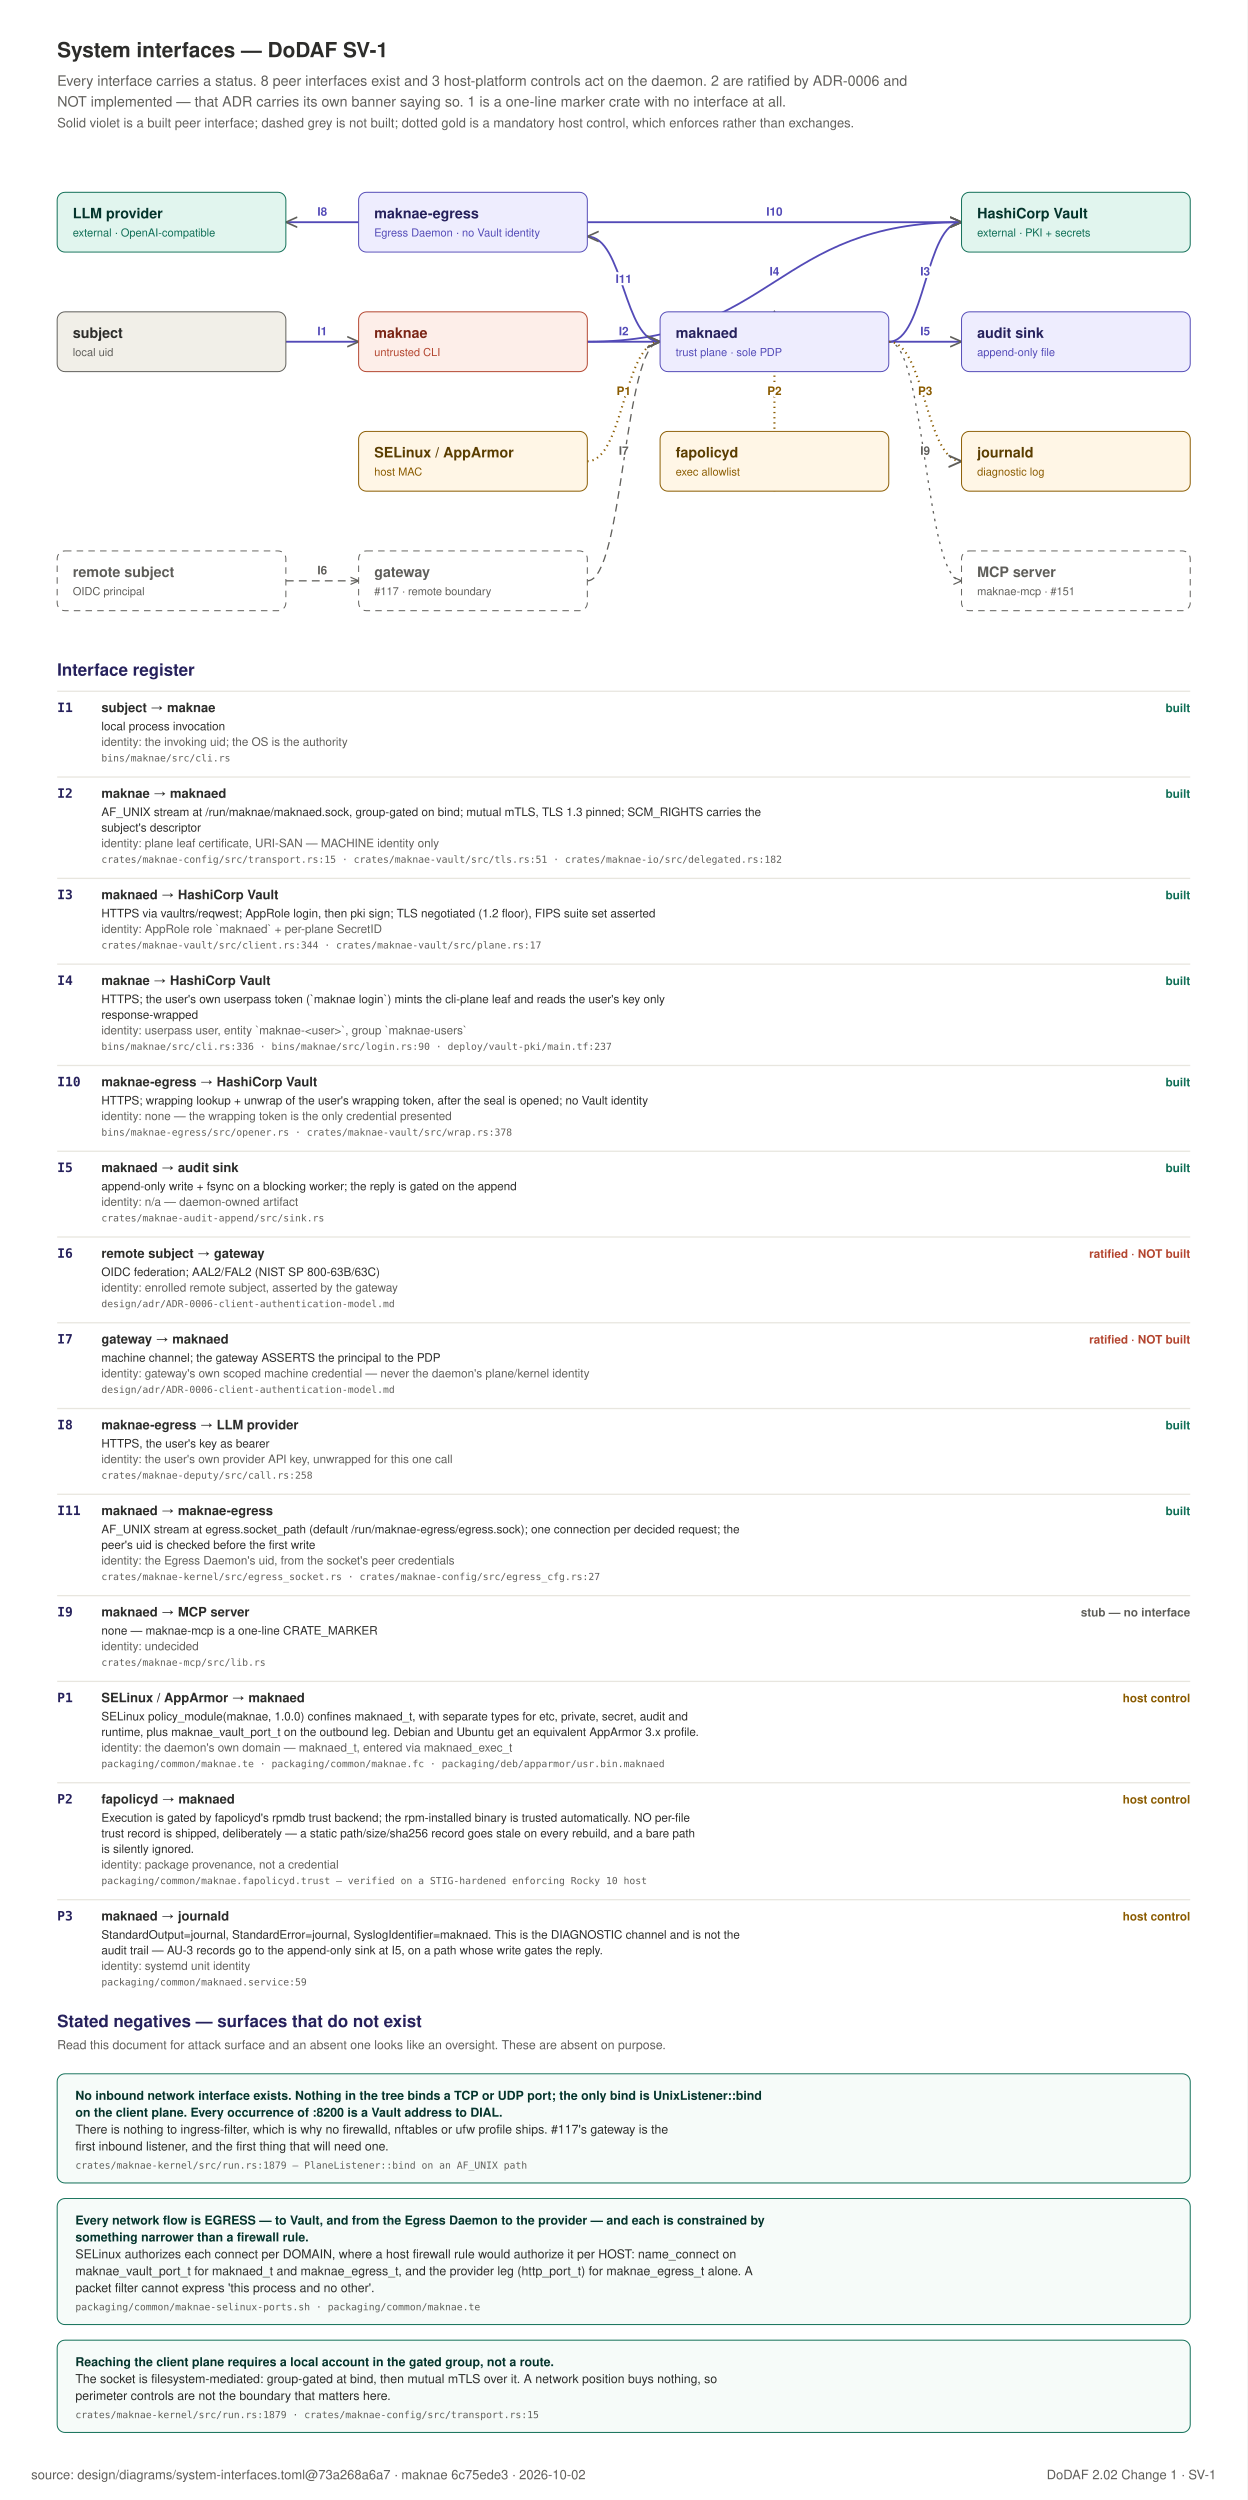
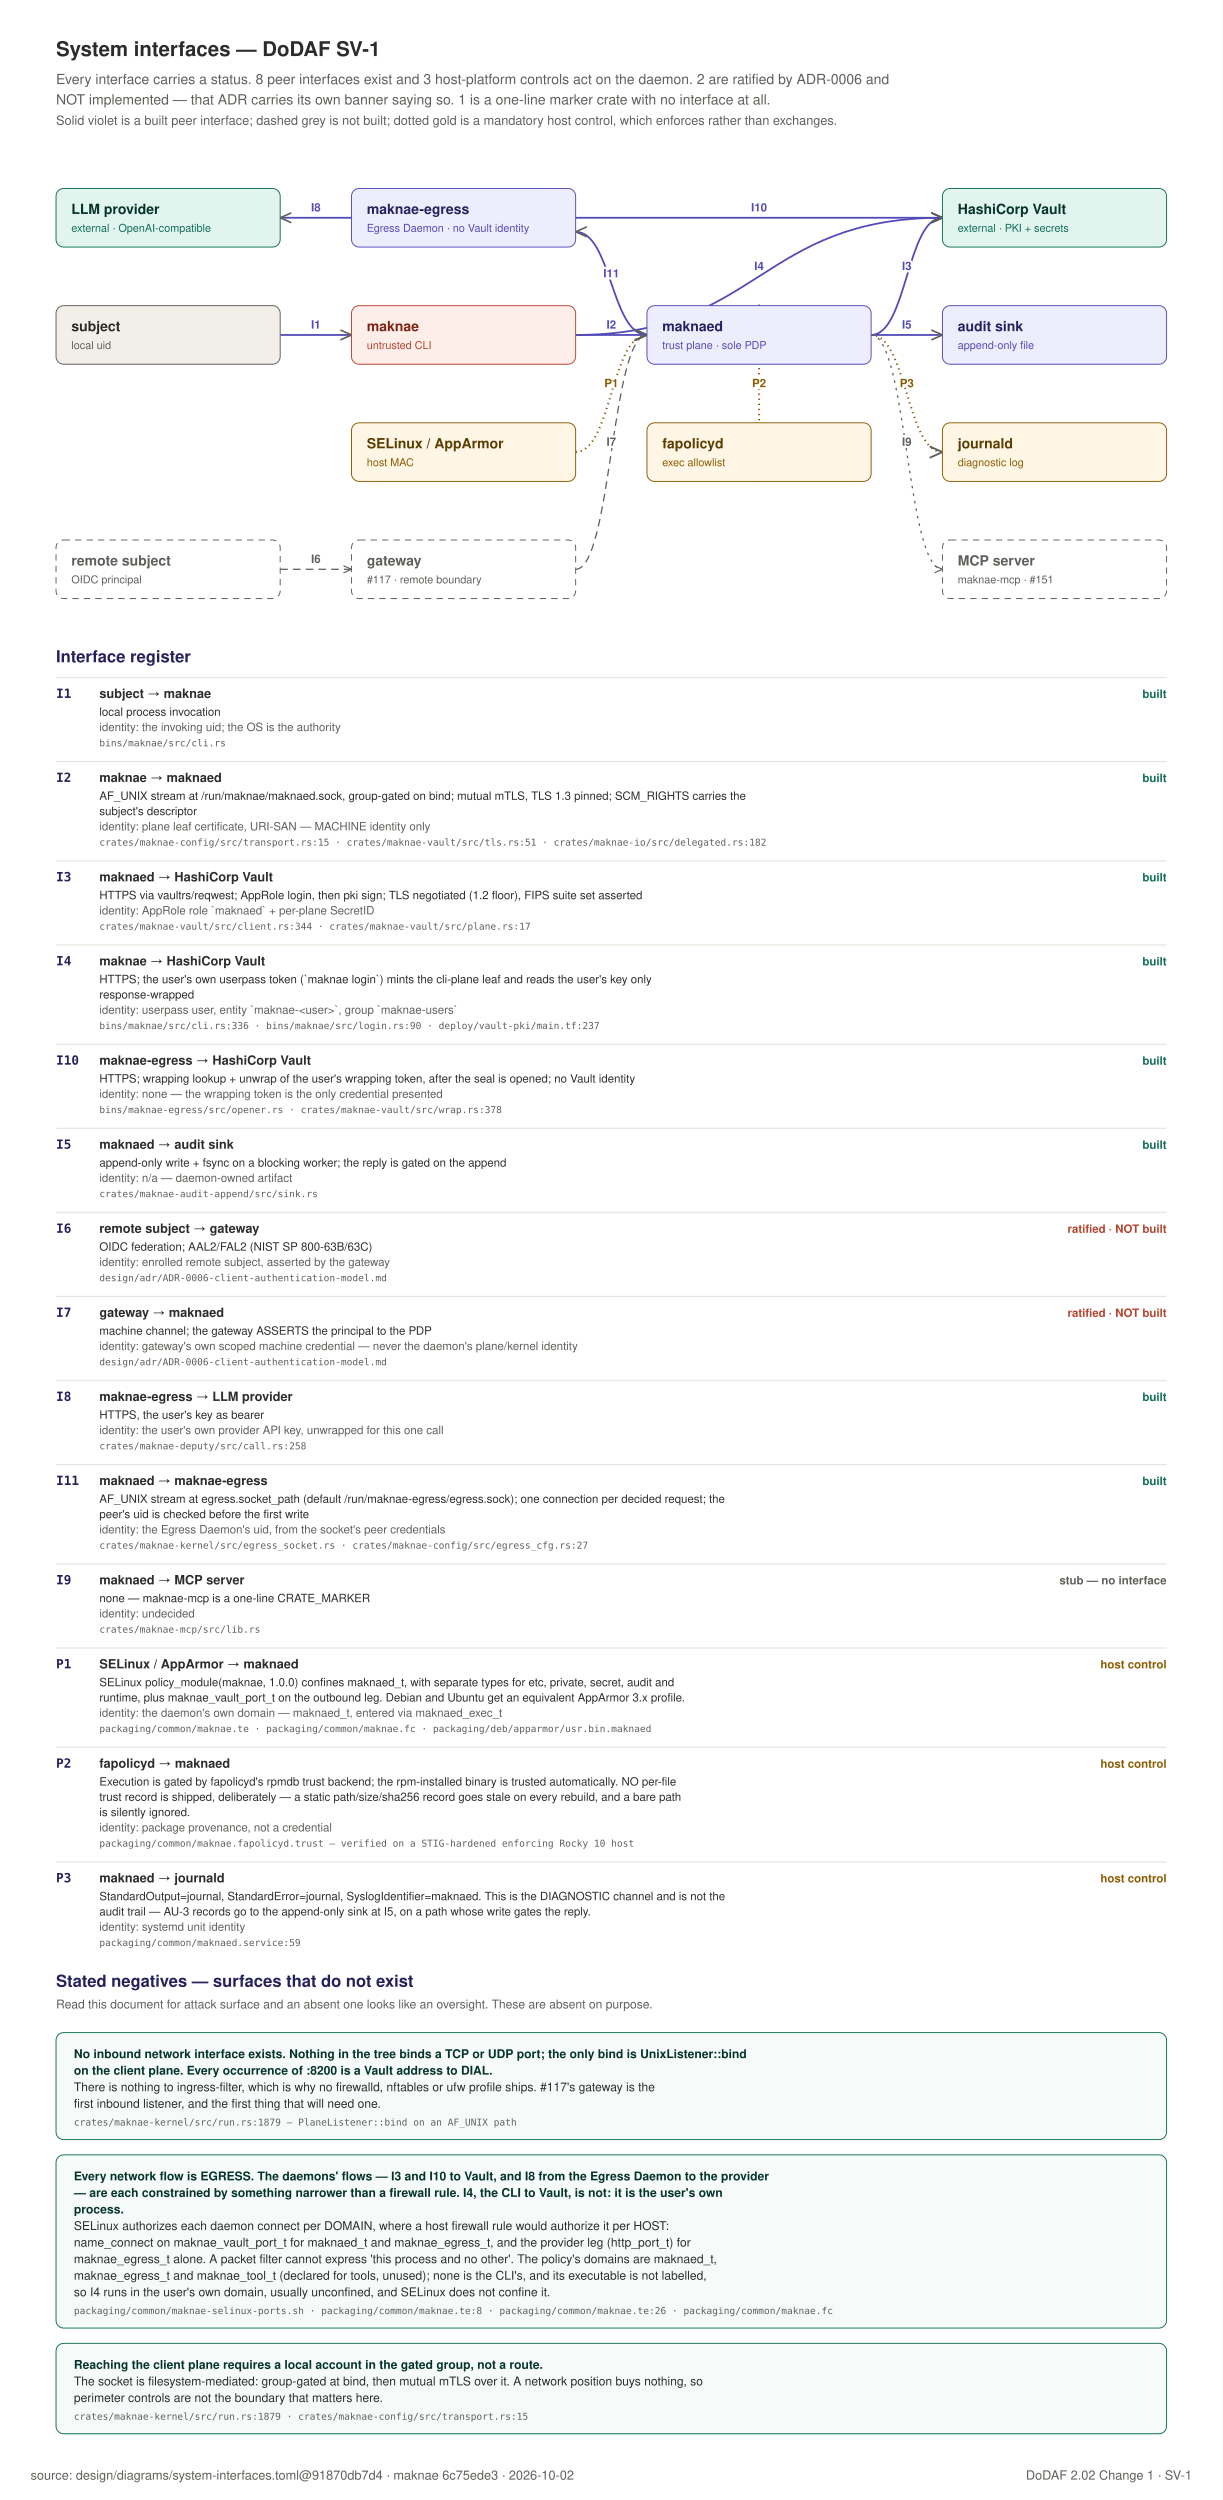
- <svg xmlns="http://www.w3.org/2000/svg" width="960" height="1924" viewBox="0 0 960 1924" role="img">
-   <rect x="0" y="0" width="960" height="1924" fill="#FFFFFF" />
+ <svg xmlns="http://www.w3.org/2000/svg" width="960" height="1963" viewBox="0 0 960 1963" role="img">
+   <rect x="0" y="0" width="960" height="1963" fill="#FFFFFF" />
  <text x="44" y="44" text-anchor="start" font-family="Helvetica, Arial, sans-serif" font-size="16" font-weight="600" fill="#2C2C2A">System interfaces — DoDAF SV-1</text>
  <text x="44" y="66" text-anchor="start" font-family="Helvetica, Arial, sans-serif" font-size="11" font-weight="400" fill="#5F5E5A">Every interface carries a status. 8 peer interfaces exist and 3 host-platform controls act on the daemon. 2 are ratified by ADR-0006 and</text>
  <text x="44" y="82" text-anchor="start" font-family="Helvetica, Arial, sans-serif" font-size="11" font-weight="400" fill="#5F5E5A">NOT implemented — that ADR carries its own banner saying so. 1 is a one-line marker crate with no interface at all.</text>
  <text x="44" y="98" text-anchor="start" font-family="Helvetica, Arial, sans-serif" font-size="10" font-weight="400" fill="#5F5E5A">Solid violet is a built peer interface; dashed grey is not built; dotted gold is a mandatory host control, which enforces rather than exchanges.</text>
  <defs>
    <marker id="if" viewBox="0 0 10 10" refX="9" refY="5" markerWidth="7" markerHeight="7" orient="auto-start-reverse">
      <path d="M 0 1 L 9 5 L 0 9" fill="none" stroke="#5F5E5A" stroke-width="1.3" />
    </marker>
  </defs>
  <path d="M 220 263 C 248 263 248 263 276 263" fill="none" stroke="#534AB7" stroke-width="1.4" marker-end="url(#if)" />
  <text x="248.0" y="258.0" text-anchor="middle" font-family="Helvetica, Arial, sans-serif" font-size="9" font-weight="700" fill="#534AB7" stroke="#FFFFFF" stroke-width="3.5" paint-order="stroke" stroke-linejoin="round">I1</text>
  <path d="M 452 263 C 480 263 480 263 508 263" fill="none" stroke="#534AB7" stroke-width="1.4" marker-end="url(#if)" />
  <text x="480.0" y="258.0" text-anchor="middle" font-family="Helvetica, Arial, sans-serif" font-size="9" font-weight="700" fill="#534AB7" stroke="#FFFFFF" stroke-width="3.5" paint-order="stroke" stroke-linejoin="round">I2</text>
  <path d="M 684 263 C 712 263 712 171 740 171" fill="none" stroke="#534AB7" stroke-width="1.4" marker-end="url(#if)" />
  <text x="712.0" y="212.0" text-anchor="middle" font-family="Helvetica, Arial, sans-serif" font-size="9" font-weight="700" fill="#534AB7" stroke="#FFFFFF" stroke-width="3.5" paint-order="stroke" stroke-linejoin="round">I3</text>
  <path d="M 452 263 C 596 263 596 171 740 171" fill="none" stroke="#534AB7" stroke-width="1.4" marker-end="url(#if)" />
  <text x="596.0" y="212.0" text-anchor="middle" font-family="Helvetica, Arial, sans-serif" font-size="9" font-weight="700" fill="#534AB7" stroke="#FFFFFF" stroke-width="3.5" paint-order="stroke" stroke-linejoin="round">I4</text>
  <path d="M 452 171 C 596 171 596 171 740 171" fill="none" stroke="#534AB7" stroke-width="1.4" marker-end="url(#if)" />
  <text x="596.0" y="166.0" text-anchor="middle" font-family="Helvetica, Arial, sans-serif" font-size="9" font-weight="700" fill="#534AB7" stroke="#FFFFFF" stroke-width="3.5" paint-order="stroke" stroke-linejoin="round">I10</text>
  <path d="M 684 263 C 712 263 712 263 740 263" fill="none" stroke="#534AB7" stroke-width="1.4" marker-end="url(#if)" />
  <text x="712.0" y="258.0" text-anchor="middle" font-family="Helvetica, Arial, sans-serif" font-size="9" font-weight="700" fill="#534AB7" stroke="#FFFFFF" stroke-width="3.5" paint-order="stroke" stroke-linejoin="round">I5</text>
  <path d="M 220 447 C 248 447 248 447 276 447" fill="none" stroke="#5F5E5A" stroke-width="1" stroke-dasharray="6 4" marker-end="url(#if)" />
  <text x="248.0" y="442.0" text-anchor="middle" font-family="Helvetica, Arial, sans-serif" font-size="9" font-weight="700" fill="#5F5E5A" stroke="#FFFFFF" stroke-width="3.5" paint-order="stroke" stroke-linejoin="round">I6</text>
  <path d="M 452 447 C 480 447 480 263 508 263" fill="none" stroke="#5F5E5A" stroke-width="1" stroke-dasharray="6 4" marker-end="url(#if)" />
  <text x="480.0" y="350.0" text-anchor="middle" font-family="Helvetica, Arial, sans-serif" font-size="9" font-weight="700" fill="#5F5E5A" stroke="#FFFFFF" stroke-width="3.5" paint-order="stroke" stroke-linejoin="round">I7</text>
  <path d="M 276 171 C 248 171 248 171 220 171" fill="none" stroke="#534AB7" stroke-width="1.4" marker-end="url(#if)" />
  <text x="248.0" y="166.0" text-anchor="middle" font-family="Helvetica, Arial, sans-serif" font-size="9" font-weight="700" fill="#534AB7" stroke="#FFFFFF" stroke-width="3.5" paint-order="stroke" stroke-linejoin="round">I8</text>
  <path d="M 508 263 C 480 263 480 182 452 182" fill="none" stroke="#534AB7" stroke-width="1.4" marker-end="url(#if)" />
  <text x="480.0" y="217.75" text-anchor="middle" font-family="Helvetica, Arial, sans-serif" font-size="9" font-weight="700" fill="#534AB7" stroke="#FFFFFF" stroke-width="3.5" paint-order="stroke" stroke-linejoin="round">I11</text>
  <path d="M 684 263 C 712 263 712 447 740 447" fill="none" stroke="#5F5E5A" stroke-width="1" stroke-dasharray="2 4" marker-end="url(#if)" />
  <text x="712.0" y="350.0" text-anchor="middle" font-family="Helvetica, Arial, sans-serif" font-size="9" font-weight="700" fill="#5F5E5A" stroke="#FFFFFF" stroke-width="3.5" paint-order="stroke" stroke-linejoin="round">I9</text>
  <path d="M 452 355 C 480 355 480 263 508 263" fill="none" stroke="#8A5B00" stroke-width="1.6" stroke-dasharray="1 3" marker-end="url(#if)" />
  <text x="480.0" y="304.0" text-anchor="middle" font-family="Helvetica, Arial, sans-serif" font-size="9" font-weight="700" fill="#8A5B00" stroke="#FFFFFF" stroke-width="3.5" paint-order="stroke" stroke-linejoin="round">P1</text>
  <path d="M 596 378 C 596 378 596 240 596 240" fill="none" stroke="#8A5B00" stroke-width="1.6" stroke-dasharray="1 3" marker-end="url(#if)" />
  <text x="596.0" y="304.0" text-anchor="middle" font-family="Helvetica, Arial, sans-serif" font-size="9" font-weight="700" fill="#8A5B00" stroke="#FFFFFF" stroke-width="3.5" paint-order="stroke" stroke-linejoin="round">P2</text>
  <path d="M 684 263 C 712 263 712 355 740 355" fill="none" stroke="#8A5B00" stroke-width="1.6" stroke-dasharray="1 3" marker-end="url(#if)" />
  <text x="712.0" y="304.0" text-anchor="middle" font-family="Helvetica, Arial, sans-serif" font-size="9" font-weight="700" fill="#8A5B00" stroke="#FFFFFF" stroke-width="3.5" paint-order="stroke" stroke-linejoin="round">P3</text>
  <rect x="44" y="240" width="176" height="46" rx="6" fill="#F1EFE8" stroke="#5F5E5A" stroke-width="0.75" />
  <text x="56" y="260" text-anchor="start" font-family="Helvetica, Arial, sans-serif" font-size="11" font-weight="600" fill="#2C2C2A">subject</text>
  <text x="56" y="274" text-anchor="start" font-family="Helvetica, Arial, sans-serif" font-size="8.5" font-weight="400" fill="#5F5E5A">local uid</text>
  <rect x="276" y="240" width="176" height="46" rx="6" fill="#FDEEE9" stroke="#B3452F" stroke-width="0.75" />
  <text x="288" y="260" text-anchor="start" font-family="Helvetica, Arial, sans-serif" font-size="11" font-weight="600" fill="#7A2415">maknae</text>
  <text x="288" y="274" text-anchor="start" font-family="Helvetica, Arial, sans-serif" font-size="8.5" font-weight="400" fill="#B3452F">untrusted CLI</text>
  <rect x="508" y="240" width="176" height="46" rx="6" fill="#EEEDFE" stroke="#534AB7" stroke-width="0.75" />
  <text x="520" y="260" text-anchor="start" font-family="Helvetica, Arial, sans-serif" font-size="11" font-weight="600" fill="#26215C">maknaed</text>
  <text x="520" y="274" text-anchor="start" font-family="Helvetica, Arial, sans-serif" font-size="8.5" font-weight="400" fill="#534AB7">trust plane · sole PDP</text>
  <rect x="740" y="148" width="176" height="46" rx="6" fill="#E1F5EE" stroke="#0F6E56" stroke-width="0.75" />
  <text x="752" y="168" text-anchor="start" font-family="Helvetica, Arial, sans-serif" font-size="11" font-weight="600" fill="#04342C">HashiCorp Vault</text>
  <text x="752" y="182" text-anchor="start" font-family="Helvetica, Arial, sans-serif" font-size="8.5" font-weight="400" fill="#0F6E56">external · PKI + secrets</text>
  <rect x="276" y="148" width="176" height="46" rx="6" fill="#EEEDFE" stroke="#534AB7" stroke-width="0.75" />
  <text x="288" y="168" text-anchor="start" font-family="Helvetica, Arial, sans-serif" font-size="11" font-weight="600" fill="#26215C">maknae-egress</text>
  <text x="288" y="182" text-anchor="start" font-family="Helvetica, Arial, sans-serif" font-size="8.5" font-weight="400" fill="#534AB7">Egress Daemon · no Vault identity</text>
  <rect x="740" y="240" width="176" height="46" rx="6" fill="#EEEDFE" stroke="#534AB7" stroke-width="0.75" />
  <text x="752" y="260" text-anchor="start" font-family="Helvetica, Arial, sans-serif" font-size="11" font-weight="600" fill="#26215C">audit sink</text>
  <text x="752" y="274" text-anchor="start" font-family="Helvetica, Arial, sans-serif" font-size="8.5" font-weight="400" fill="#534AB7">append-only file</text>
  <rect x="276" y="424" width="176" height="46" rx="6" fill="#FFFFFF" stroke="#5F5E5A" stroke-width="0.75" stroke-dasharray="5 4" />
  <text x="288" y="444" text-anchor="start" font-family="Helvetica, Arial, sans-serif" font-size="11" font-weight="600" fill="#5F5E5A">gateway</text>
  <text x="288" y="458" text-anchor="start" font-family="Helvetica, Arial, sans-serif" font-size="8.5" font-weight="400" fill="#5F5E5A">#117 · remote boundary</text>
  <rect x="44" y="424" width="176" height="46" rx="6" fill="#FFFFFF" stroke="#5F5E5A" stroke-width="0.75" stroke-dasharray="5 4" />
  <text x="56" y="444" text-anchor="start" font-family="Helvetica, Arial, sans-serif" font-size="11" font-weight="600" fill="#5F5E5A">remote subject</text>
  <text x="56" y="458" text-anchor="start" font-family="Helvetica, Arial, sans-serif" font-size="8.5" font-weight="400" fill="#5F5E5A">OIDC principal</text>
  <rect x="44" y="148" width="176" height="46" rx="6" fill="#E1F5EE" stroke="#0F6E56" stroke-width="0.75" />
  <text x="56" y="168" text-anchor="start" font-family="Helvetica, Arial, sans-serif" font-size="11" font-weight="600" fill="#04342C">LLM provider</text>
  <text x="56" y="182" text-anchor="start" font-family="Helvetica, Arial, sans-serif" font-size="8.5" font-weight="400" fill="#0F6E56">external · OpenAI-compatible</text>
  <rect x="740" y="424" width="176" height="46" rx="6" fill="#FFFFFF" stroke="#5F5E5A" stroke-width="0.75" stroke-dasharray="5 4" />
  <text x="752" y="444" text-anchor="start" font-family="Helvetica, Arial, sans-serif" font-size="11" font-weight="600" fill="#5F5E5A">MCP server</text>
  <text x="752" y="458" text-anchor="start" font-family="Helvetica, Arial, sans-serif" font-size="8.5" font-weight="400" fill="#5F5E5A">maknae-mcp · #151</text>
  <rect x="276" y="332" width="176" height="46" rx="6" fill="#FFF6E6" stroke="#8A5B00" stroke-width="0.75" />
  <text x="288" y="352" text-anchor="start" font-family="Helvetica, Arial, sans-serif" font-size="11" font-weight="600" fill="#5A3D00">SELinux / AppArmor</text>
  <text x="288" y="366" text-anchor="start" font-family="Helvetica, Arial, sans-serif" font-size="8.5" font-weight="400" fill="#8A5B00">host MAC</text>
  <rect x="508" y="332" width="176" height="46" rx="6" fill="#FFF6E6" stroke="#8A5B00" stroke-width="0.75" />
  <text x="520" y="352" text-anchor="start" font-family="Helvetica, Arial, sans-serif" font-size="11" font-weight="600" fill="#5A3D00">fapolicyd</text>
  <text x="520" y="366" text-anchor="start" font-family="Helvetica, Arial, sans-serif" font-size="8.5" font-weight="400" fill="#8A5B00">exec allowlist</text>
  <rect x="740" y="332" width="176" height="46" rx="6" fill="#FFF6E6" stroke="#8A5B00" stroke-width="0.75" />
  <text x="752" y="352" text-anchor="start" font-family="Helvetica, Arial, sans-serif" font-size="11" font-weight="600" fill="#5A3D00">journald</text>
  <text x="752" y="366" text-anchor="start" font-family="Helvetica, Arial, sans-serif" font-size="8.5" font-weight="400" fill="#8A5B00">diagnostic log</text>
  <text x="44" y="520" text-anchor="start" font-family="Helvetica, Arial, sans-serif" font-size="13" font-weight="600" fill="#26215C">Interface register</text>
  <line x1="44" y1="532" x2="916" y2="532" stroke="#E8E6DF" stroke-width="1" />
  <text x="44" y="548" text-anchor="start" font-family="ui-monospace, SFMono-Regular, Menlo, monospace" font-size="10" font-weight="700" fill="#26215C">I1</text>
  <text x="78" y="548" text-anchor="start" font-family="Helvetica, Arial, sans-serif" font-size="10" font-weight="600" fill="#2C2C2A">subject  →  maknae</text>
  <text x="916" y="548" text-anchor="end" font-family="Helvetica, Arial, sans-serif" font-size="9" font-weight="700" fill="#0F6E56">built</text>
  <text x="78" y="562" text-anchor="start" font-family="Helvetica, Arial, sans-serif" font-size="9" font-weight="400" fill="#2C2C2A">local process invocation</text>
  <text x="78" y="574" text-anchor="start" font-family="Helvetica, Arial, sans-serif" font-size="9" font-weight="400" fill="#5F5E5A">identity: the invoking uid; the OS is the authority</text>
  <text x="78" y="586" text-anchor="start" font-family="ui-monospace, SFMono-Regular, Menlo, monospace" font-size="7.5" font-weight="400" fill="#5F5E5A">bins/maknae/src/cli.rs</text>
  <line x1="44" y1="598" x2="916" y2="598" stroke="#E8E6DF" stroke-width="1" />
  <text x="44" y="614" text-anchor="start" font-family="ui-monospace, SFMono-Regular, Menlo, monospace" font-size="10" font-weight="700" fill="#26215C">I2</text>
  <text x="78" y="614" text-anchor="start" font-family="Helvetica, Arial, sans-serif" font-size="10" font-weight="600" fill="#2C2C2A">maknae  →  maknaed</text>
  <text x="916" y="614" text-anchor="end" font-family="Helvetica, Arial, sans-serif" font-size="9" font-weight="700" fill="#0F6E56">built</text>
  <text x="78" y="628" text-anchor="start" font-family="Helvetica, Arial, sans-serif" font-size="9" font-weight="400" fill="#2C2C2A">AF_UNIX stream at /run/maknae/maknaed.sock, group-gated on bind; mutual mTLS, TLS 1.3 pinned; SCM_RIGHTS carries the</text>
  <text x="78" y="640" text-anchor="start" font-family="Helvetica, Arial, sans-serif" font-size="9" font-weight="400" fill="#2C2C2A">subject's descriptor</text>
  <text x="78" y="652" text-anchor="start" font-family="Helvetica, Arial, sans-serif" font-size="9" font-weight="400" fill="#5F5E5A">identity: plane leaf certificate, URI-SAN — MACHINE identity only</text>
  <text x="78" y="664" text-anchor="start" font-family="ui-monospace, SFMono-Regular, Menlo, monospace" font-size="7.5" font-weight="400" fill="#5F5E5A">crates/maknae-config/src/transport.rs:15 · crates/maknae-vault/src/tls.rs:51 · crates/maknae-io/src/delegated.rs:182</text>
  <line x1="44" y1="676" x2="916" y2="676" stroke="#E8E6DF" stroke-width="1" />
  <text x="44" y="692" text-anchor="start" font-family="ui-monospace, SFMono-Regular, Menlo, monospace" font-size="10" font-weight="700" fill="#26215C">I3</text>
  <text x="78" y="692" text-anchor="start" font-family="Helvetica, Arial, sans-serif" font-size="10" font-weight="600" fill="#2C2C2A">maknaed  →  HashiCorp Vault</text>
  <text x="916" y="692" text-anchor="end" font-family="Helvetica, Arial, sans-serif" font-size="9" font-weight="700" fill="#0F6E56">built</text>
  <text x="78" y="706" text-anchor="start" font-family="Helvetica, Arial, sans-serif" font-size="9" font-weight="400" fill="#2C2C2A">HTTPS via vaultrs/reqwest; AppRole login, then pki sign; TLS negotiated (1.2 floor), FIPS suite set asserted</text>
  <text x="78" y="718" text-anchor="start" font-family="Helvetica, Arial, sans-serif" font-size="9" font-weight="400" fill="#5F5E5A">identity: AppRole role `maknaed` + per-plane SecretID</text>
  <text x="78" y="730" text-anchor="start" font-family="ui-monospace, SFMono-Regular, Menlo, monospace" font-size="7.5" font-weight="400" fill="#5F5E5A">crates/maknae-vault/src/client.rs:344 · crates/maknae-vault/src/plane.rs:17</text>
  <line x1="44" y1="742" x2="916" y2="742" stroke="#E8E6DF" stroke-width="1" />
  <text x="44" y="758" text-anchor="start" font-family="ui-monospace, SFMono-Regular, Menlo, monospace" font-size="10" font-weight="700" fill="#26215C">I4</text>
  <text x="78" y="758" text-anchor="start" font-family="Helvetica, Arial, sans-serif" font-size="10" font-weight="600" fill="#2C2C2A">maknae  →  HashiCorp Vault</text>
  <text x="916" y="758" text-anchor="end" font-family="Helvetica, Arial, sans-serif" font-size="9" font-weight="700" fill="#0F6E56">built</text>
  <text x="78" y="772" text-anchor="start" font-family="Helvetica, Arial, sans-serif" font-size="9" font-weight="400" fill="#2C2C2A">HTTPS; the user's own userpass token (`maknae login`) mints the cli-plane leaf and reads the user's key only</text>
  <text x="78" y="784" text-anchor="start" font-family="Helvetica, Arial, sans-serif" font-size="9" font-weight="400" fill="#2C2C2A">response-wrapped</text>
  <text x="78" y="796" text-anchor="start" font-family="Helvetica, Arial, sans-serif" font-size="9" font-weight="400" fill="#5F5E5A">identity: userpass user, entity `maknae-&lt;user&gt;`, group `maknae-users`</text>
  <text x="78" y="808" text-anchor="start" font-family="ui-monospace, SFMono-Regular, Menlo, monospace" font-size="7.5" font-weight="400" fill="#5F5E5A">bins/maknae/src/cli.rs:336 · bins/maknae/src/login.rs:90 · deploy/vault-pki/main.tf:237</text>
  <line x1="44" y1="820" x2="916" y2="820" stroke="#E8E6DF" stroke-width="1" />
  <text x="44" y="836" text-anchor="start" font-family="ui-monospace, SFMono-Regular, Menlo, monospace" font-size="10" font-weight="700" fill="#26215C">I10</text>
  <text x="78" y="836" text-anchor="start" font-family="Helvetica, Arial, sans-serif" font-size="10" font-weight="600" fill="#2C2C2A">maknae-egress  →  HashiCorp Vault</text>
  <text x="916" y="836" text-anchor="end" font-family="Helvetica, Arial, sans-serif" font-size="9" font-weight="700" fill="#0F6E56">built</text>
  <text x="78" y="850" text-anchor="start" font-family="Helvetica, Arial, sans-serif" font-size="9" font-weight="400" fill="#2C2C2A">HTTPS; wrapping lookup + unwrap of the user's wrapping token, after the seal is opened; no Vault identity</text>
  <text x="78" y="862" text-anchor="start" font-family="Helvetica, Arial, sans-serif" font-size="9" font-weight="400" fill="#5F5E5A">identity: none — the wrapping token is the only credential presented</text>
  <text x="78" y="874" text-anchor="start" font-family="ui-monospace, SFMono-Regular, Menlo, monospace" font-size="7.5" font-weight="400" fill="#5F5E5A">bins/maknae-egress/src/opener.rs · crates/maknae-vault/src/wrap.rs:378</text>
  <line x1="44" y1="886" x2="916" y2="886" stroke="#E8E6DF" stroke-width="1" />
  <text x="44" y="902" text-anchor="start" font-family="ui-monospace, SFMono-Regular, Menlo, monospace" font-size="10" font-weight="700" fill="#26215C">I5</text>
  <text x="78" y="902" text-anchor="start" font-family="Helvetica, Arial, sans-serif" font-size="10" font-weight="600" fill="#2C2C2A">maknaed  →  audit sink</text>
  <text x="916" y="902" text-anchor="end" font-family="Helvetica, Arial, sans-serif" font-size="9" font-weight="700" fill="#0F6E56">built</text>
  <text x="78" y="916" text-anchor="start" font-family="Helvetica, Arial, sans-serif" font-size="9" font-weight="400" fill="#2C2C2A">append-only write + fsync on a blocking worker; the reply is gated on the append</text>
  <text x="78" y="928" text-anchor="start" font-family="Helvetica, Arial, sans-serif" font-size="9" font-weight="400" fill="#5F5E5A">identity: n/a — daemon-owned artifact</text>
  <text x="78" y="940" text-anchor="start" font-family="ui-monospace, SFMono-Regular, Menlo, monospace" font-size="7.5" font-weight="400" fill="#5F5E5A">crates/maknae-audit-append/src/sink.rs</text>
  <line x1="44" y1="952" x2="916" y2="952" stroke="#E8E6DF" stroke-width="1" />
  <text x="44" y="968" text-anchor="start" font-family="ui-monospace, SFMono-Regular, Menlo, monospace" font-size="10" font-weight="700" fill="#26215C">I6</text>
  <text x="78" y="968" text-anchor="start" font-family="Helvetica, Arial, sans-serif" font-size="10" font-weight="600" fill="#2C2C2A">remote subject  →  gateway</text>
  <text x="916" y="968" text-anchor="end" font-family="Helvetica, Arial, sans-serif" font-size="9" font-weight="700" fill="#B3452F">ratified · NOT built</text>
  <text x="78" y="982" text-anchor="start" font-family="Helvetica, Arial, sans-serif" font-size="9" font-weight="400" fill="#2C2C2A">OIDC federation; AAL2/FAL2 (NIST SP 800-63B/63C)</text>
  <text x="78" y="994" text-anchor="start" font-family="Helvetica, Arial, sans-serif" font-size="9" font-weight="400" fill="#5F5E5A">identity: enrolled remote subject, asserted by the gateway</text>
  <text x="78" y="1006" text-anchor="start" font-family="ui-monospace, SFMono-Regular, Menlo, monospace" font-size="7.5" font-weight="400" fill="#5F5E5A">design/adr/ADR-0006-client-authentication-model.md</text>
  <line x1="44" y1="1018" x2="916" y2="1018" stroke="#E8E6DF" stroke-width="1" />
  <text x="44" y="1034" text-anchor="start" font-family="ui-monospace, SFMono-Regular, Menlo, monospace" font-size="10" font-weight="700" fill="#26215C">I7</text>
  <text x="78" y="1034" text-anchor="start" font-family="Helvetica, Arial, sans-serif" font-size="10" font-weight="600" fill="#2C2C2A">gateway  →  maknaed</text>
  <text x="916" y="1034" text-anchor="end" font-family="Helvetica, Arial, sans-serif" font-size="9" font-weight="700" fill="#B3452F">ratified · NOT built</text>
  <text x="78" y="1048" text-anchor="start" font-family="Helvetica, Arial, sans-serif" font-size="9" font-weight="400" fill="#2C2C2A">machine channel; the gateway ASSERTS the principal to the PDP</text>
  <text x="78" y="1060" text-anchor="start" font-family="Helvetica, Arial, sans-serif" font-size="9" font-weight="400" fill="#5F5E5A">identity: gateway's own scoped machine credential — never the daemon's plane/kernel identity</text>
  <text x="78" y="1072" text-anchor="start" font-family="ui-monospace, SFMono-Regular, Menlo, monospace" font-size="7.5" font-weight="400" fill="#5F5E5A">design/adr/ADR-0006-client-authentication-model.md</text>
  <line x1="44" y1="1084" x2="916" y2="1084" stroke="#E8E6DF" stroke-width="1" />
  <text x="44" y="1100" text-anchor="start" font-family="ui-monospace, SFMono-Regular, Menlo, monospace" font-size="10" font-weight="700" fill="#26215C">I8</text>
  <text x="78" y="1100" text-anchor="start" font-family="Helvetica, Arial, sans-serif" font-size="10" font-weight="600" fill="#2C2C2A">maknae-egress  →  LLM provider</text>
  <text x="916" y="1100" text-anchor="end" font-family="Helvetica, Arial, sans-serif" font-size="9" font-weight="700" fill="#0F6E56">built</text>
  <text x="78" y="1114" text-anchor="start" font-family="Helvetica, Arial, sans-serif" font-size="9" font-weight="400" fill="#2C2C2A">HTTPS, the user's key as bearer</text>
  <text x="78" y="1126" text-anchor="start" font-family="Helvetica, Arial, sans-serif" font-size="9" font-weight="400" fill="#5F5E5A">identity: the user's own provider API key, unwrapped for this one call</text>
  <text x="78" y="1138" text-anchor="start" font-family="ui-monospace, SFMono-Regular, Menlo, monospace" font-size="7.5" font-weight="400" fill="#5F5E5A">crates/maknae-deputy/src/call.rs:258</text>
  <line x1="44" y1="1150" x2="916" y2="1150" stroke="#E8E6DF" stroke-width="1" />
  <text x="44" y="1166" text-anchor="start" font-family="ui-monospace, SFMono-Regular, Menlo, monospace" font-size="10" font-weight="700" fill="#26215C">I11</text>
  <text x="78" y="1166" text-anchor="start" font-family="Helvetica, Arial, sans-serif" font-size="10" font-weight="600" fill="#2C2C2A">maknaed  →  maknae-egress</text>
  <text x="916" y="1166" text-anchor="end" font-family="Helvetica, Arial, sans-serif" font-size="9" font-weight="700" fill="#0F6E56">built</text>
  <text x="78" y="1180" text-anchor="start" font-family="Helvetica, Arial, sans-serif" font-size="9" font-weight="400" fill="#2C2C2A">AF_UNIX stream at egress.socket_path (default /run/maknae-egress/egress.sock); one connection per decided request; the</text>
  <text x="78" y="1192" text-anchor="start" font-family="Helvetica, Arial, sans-serif" font-size="9" font-weight="400" fill="#2C2C2A">peer's uid is checked before the first write</text>
  <text x="78" y="1204" text-anchor="start" font-family="Helvetica, Arial, sans-serif" font-size="9" font-weight="400" fill="#5F5E5A">identity: the Egress Daemon's uid, from the socket's peer credentials</text>
  <text x="78" y="1216" text-anchor="start" font-family="ui-monospace, SFMono-Regular, Menlo, monospace" font-size="7.5" font-weight="400" fill="#5F5E5A">crates/maknae-kernel/src/egress_socket.rs · crates/maknae-config/src/egress_cfg.rs:27</text>
  <line x1="44" y1="1228" x2="916" y2="1228" stroke="#E8E6DF" stroke-width="1" />
  <text x="44" y="1244" text-anchor="start" font-family="ui-monospace, SFMono-Regular, Menlo, monospace" font-size="10" font-weight="700" fill="#26215C">I9</text>
  <text x="78" y="1244" text-anchor="start" font-family="Helvetica, Arial, sans-serif" font-size="10" font-weight="600" fill="#2C2C2A">maknaed  →  MCP server</text>
  <text x="916" y="1244" text-anchor="end" font-family="Helvetica, Arial, sans-serif" font-size="9" font-weight="700" fill="#5F5E5A">stub — no interface</text>
  <text x="78" y="1258" text-anchor="start" font-family="Helvetica, Arial, sans-serif" font-size="9" font-weight="400" fill="#2C2C2A">none — maknae-mcp is a one-line CRATE_MARKER</text>
  <text x="78" y="1270" text-anchor="start" font-family="Helvetica, Arial, sans-serif" font-size="9" font-weight="400" fill="#5F5E5A">identity: undecided</text>
  <text x="78" y="1282" text-anchor="start" font-family="ui-monospace, SFMono-Regular, Menlo, monospace" font-size="7.5" font-weight="400" fill="#5F5E5A">crates/maknae-mcp/src/lib.rs</text>
  <line x1="44" y1="1294" x2="916" y2="1294" stroke="#E8E6DF" stroke-width="1" />
  <text x="44" y="1310" text-anchor="start" font-family="ui-monospace, SFMono-Regular, Menlo, monospace" font-size="10" font-weight="700" fill="#26215C">P1</text>
  <text x="78" y="1310" text-anchor="start" font-family="Helvetica, Arial, sans-serif" font-size="10" font-weight="600" fill="#2C2C2A">SELinux / AppArmor  →  maknaed</text>
  <text x="916" y="1310" text-anchor="end" font-family="Helvetica, Arial, sans-serif" font-size="9" font-weight="700" fill="#8A5B00">host control</text>
  <text x="78" y="1324" text-anchor="start" font-family="Helvetica, Arial, sans-serif" font-size="9" font-weight="400" fill="#2C2C2A">SELinux policy_module(maknae, 1.0.0) confines maknaed_t, with separate types for etc, private, secret, audit and</text>
  <text x="78" y="1336" text-anchor="start" font-family="Helvetica, Arial, sans-serif" font-size="9" font-weight="400" fill="#2C2C2A">runtime, plus maknae_vault_port_t on the outbound leg. Debian and Ubuntu get an equivalent AppArmor 3.x profile.</text>
  <text x="78" y="1348" text-anchor="start" font-family="Helvetica, Arial, sans-serif" font-size="9" font-weight="400" fill="#5F5E5A">identity: the daemon's own domain — maknaed_t, entered via maknaed_exec_t</text>
  <text x="78" y="1360" text-anchor="start" font-family="ui-monospace, SFMono-Regular, Menlo, monospace" font-size="7.5" font-weight="400" fill="#5F5E5A">packaging/common/maknae.te · packaging/common/maknae.fc · packaging/deb/apparmor/usr.bin.maknaed</text>
  <line x1="44" y1="1372" x2="916" y2="1372" stroke="#E8E6DF" stroke-width="1" />
  <text x="44" y="1388" text-anchor="start" font-family="ui-monospace, SFMono-Regular, Menlo, monospace" font-size="10" font-weight="700" fill="#26215C">P2</text>
  <text x="78" y="1388" text-anchor="start" font-family="Helvetica, Arial, sans-serif" font-size="10" font-weight="600" fill="#2C2C2A">fapolicyd  →  maknaed</text>
  <text x="916" y="1388" text-anchor="end" font-family="Helvetica, Arial, sans-serif" font-size="9" font-weight="700" fill="#8A5B00">host control</text>
  <text x="78" y="1402" text-anchor="start" font-family="Helvetica, Arial, sans-serif" font-size="9" font-weight="400" fill="#2C2C2A">Execution is gated by fapolicyd's rpmdb trust backend; the rpm-installed binary is trusted automatically. NO per-file</text>
  <text x="78" y="1414" text-anchor="start" font-family="Helvetica, Arial, sans-serif" font-size="9" font-weight="400" fill="#2C2C2A">trust record is shipped, deliberately — a static path/size/sha256 record goes stale on every rebuild, and a bare path</text>
  <text x="78" y="1426" text-anchor="start" font-family="Helvetica, Arial, sans-serif" font-size="9" font-weight="400" fill="#2C2C2A">is silently ignored.</text>
  <text x="78" y="1438" text-anchor="start" font-family="Helvetica, Arial, sans-serif" font-size="9" font-weight="400" fill="#5F5E5A">identity: package provenance, not a credential</text>
  <text x="78" y="1450" text-anchor="start" font-family="ui-monospace, SFMono-Regular, Menlo, monospace" font-size="7.5" font-weight="400" fill="#5F5E5A">packaging/common/maknae.fapolicyd.trust — verified on a STIG-hardened enforcing Rocky 10 host</text>
  <line x1="44" y1="1462" x2="916" y2="1462" stroke="#E8E6DF" stroke-width="1" />
  <text x="44" y="1478" text-anchor="start" font-family="ui-monospace, SFMono-Regular, Menlo, monospace" font-size="10" font-weight="700" fill="#26215C">P3</text>
  <text x="78" y="1478" text-anchor="start" font-family="Helvetica, Arial, sans-serif" font-size="10" font-weight="600" fill="#2C2C2A">maknaed  →  journald</text>
  <text x="916" y="1478" text-anchor="end" font-family="Helvetica, Arial, sans-serif" font-size="9" font-weight="700" fill="#8A5B00">host control</text>
  <text x="78" y="1492" text-anchor="start" font-family="Helvetica, Arial, sans-serif" font-size="9" font-weight="400" fill="#2C2C2A">StandardOutput=journal, StandardError=journal, SyslogIdentifier=maknaed. This is the DIAGNOSTIC channel and is not the</text>
  <text x="78" y="1504" text-anchor="start" font-family="Helvetica, Arial, sans-serif" font-size="9" font-weight="400" fill="#2C2C2A">audit trail — AU-3 records go to the append-only sink at I5, on a path whose write gates the reply.</text>
  <text x="78" y="1516" text-anchor="start" font-family="Helvetica, Arial, sans-serif" font-size="9" font-weight="400" fill="#5F5E5A">identity: systemd unit identity</text>
  <text x="78" y="1528" text-anchor="start" font-family="ui-monospace, SFMono-Regular, Menlo, monospace" font-size="7.5" font-weight="400" fill="#5F5E5A">packaging/common/maknaed.service:59</text>
  <text x="44" y="1560" text-anchor="start" font-family="Helvetica, Arial, sans-serif" font-size="13" font-weight="600" fill="#26215C">Stated negatives — surfaces that do not exist</text>
  <text x="44" y="1577" text-anchor="start" font-family="Helvetica, Arial, sans-serif" font-size="9.5" font-weight="400" fill="#5F5E5A">Read this document for attack surface and an absent one looks like an oversight. These are absent on purpose.</text>
  <rect x="44" y="1596" width="872" height="84" rx="6" fill="#F6FBF9" stroke="#0F6E56" stroke-width="0.75" />
  <text x="58" y="1616" text-anchor="start" font-family="Helvetica, Arial, sans-serif" font-size="9.5" font-weight="600" fill="#04342C">No inbound network interface exists. Nothing in the tree binds a TCP or UDP port; the only bind is UnixListener::bind</text>
  <text x="58" y="1629" text-anchor="start" font-family="Helvetica, Arial, sans-serif" font-size="9.5" font-weight="600" fill="#04342C">on the client plane. Every occurrence of :8200 is a Vault address to DIAL.</text>
  <text x="58" y="1642" text-anchor="start" font-family="Helvetica, Arial, sans-serif" font-size="9.5" font-weight="400" fill="#2C2C2A">There is nothing to ingress-filter, which is why no firewalld, nftables or ufw profile ships. #117's gateway is the</text>
  <text x="58" y="1655" text-anchor="start" font-family="Helvetica, Arial, sans-serif" font-size="9.5" font-weight="400" fill="#2C2C2A">first inbound listener, and the first thing that will need one.</text>
  <text x="58" y="1669" text-anchor="start" font-family="ui-monospace, SFMono-Regular, Menlo, monospace" font-size="7.5" font-weight="400" fill="#5F5E5A">crates/maknae-kernel/src/run.rs:1879 — PlaneListener::bind on an AF_UNIX path</text>
-   <rect x="44" y="1692" width="872" height="97" rx="6" fill="#F6FBF9" stroke="#0F6E56" stroke-width="0.75" />
-   <text x="58" y="1712" text-anchor="start" font-family="Helvetica, Arial, sans-serif" font-size="9.5" font-weight="600" fill="#04342C">Every network flow is EGRESS — to Vault, and from the Egress Daemon to the provider — and each is constrained by</text>
-   <text x="58" y="1725" text-anchor="start" font-family="Helvetica, Arial, sans-serif" font-size="9.5" font-weight="600" fill="#04342C">something narrower than a firewall rule.</text>
-   <text x="58" y="1738" text-anchor="start" font-family="Helvetica, Arial, sans-serif" font-size="9.5" font-weight="400" fill="#2C2C2A">SELinux authorizes each connect per DOMAIN, where a host firewall rule would authorize it per HOST: name_connect on</text>
-   <text x="58" y="1751" text-anchor="start" font-family="Helvetica, Arial, sans-serif" font-size="9.5" font-weight="400" fill="#2C2C2A">maknae_vault_port_t for maknaed_t and maknae_egress_t, and the provider leg (http_port_t) for maknae_egress_t alone. A</text>
-   <text x="58" y="1764" text-anchor="start" font-family="Helvetica, Arial, sans-serif" font-size="9.5" font-weight="400" fill="#2C2C2A">packet filter cannot express 'this process and no other'.</text>
-   <text x="58" y="1778" text-anchor="start" font-family="ui-monospace, SFMono-Regular, Menlo, monospace" font-size="7.5" font-weight="400" fill="#5F5E5A">packaging/common/maknae-selinux-ports.sh · packaging/common/maknae.te</text>
-   <rect x="44" y="1801" width="872" height="71" rx="6" fill="#F6FBF9" stroke="#0F6E56" stroke-width="0.75" />
-   <text x="58" y="1821" text-anchor="start" font-family="Helvetica, Arial, sans-serif" font-size="9.5" font-weight="600" fill="#04342C">Reaching the client plane requires a local account in the gated group, not a route.</text>
-   <text x="58" y="1834" text-anchor="start" font-family="Helvetica, Arial, sans-serif" font-size="9.5" font-weight="400" fill="#2C2C2A">The socket is filesystem-mediated: group-gated at bind, then mutual mTLS over it. A network position buys nothing, so</text>
-   <text x="58" y="1847" text-anchor="start" font-family="Helvetica, Arial, sans-serif" font-size="9.5" font-weight="400" fill="#2C2C2A">perimeter controls are not the boundary that matters here.</text>
-   <text x="58" y="1861" text-anchor="start" font-family="ui-monospace, SFMono-Regular, Menlo, monospace" font-size="7.5" font-weight="400" fill="#5F5E5A">crates/maknae-kernel/src/run.rs:1879 · crates/maknae-config/src/transport.rs:15</text>
-   <text x="24" y="1908" text-anchor="start" font-family="Helvetica, Arial, sans-serif" font-size="10" font-weight="400" fill="#5F5E5A">source: design/diagrams/system-interfaces.toml@73a268a6a7 · maknae 6c75ede3 · 2026-10-02</text>
-   <text x="936" y="1908" text-anchor="end" font-family="Helvetica, Arial, sans-serif" font-size="10" font-weight="400" fill="#5F5E5A">DoDAF 2.02 Change 1 · SV-1</text>
+   <rect x="44" y="1692" width="872" height="136" rx="6" fill="#F6FBF9" stroke="#0F6E56" stroke-width="0.75" />
+   <text x="58" y="1712" text-anchor="start" font-family="Helvetica, Arial, sans-serif" font-size="9.5" font-weight="600" fill="#04342C">Every network flow is EGRESS. The daemons' flows — I3 and I10 to Vault, and I8 from the Egress Daemon to the provider</text>
+   <text x="58" y="1725" text-anchor="start" font-family="Helvetica, Arial, sans-serif" font-size="9.5" font-weight="600" fill="#04342C">— are each constrained by something narrower than a firewall rule. I4, the CLI to Vault, is not: it is the user's own</text>
+   <text x="58" y="1738" text-anchor="start" font-family="Helvetica, Arial, sans-serif" font-size="9.5" font-weight="600" fill="#04342C">process.</text>
+   <text x="58" y="1751" text-anchor="start" font-family="Helvetica, Arial, sans-serif" font-size="9.5" font-weight="400" fill="#2C2C2A">SELinux authorizes each daemon connect per DOMAIN, where a host firewall rule would authorize it per HOST:</text>
+   <text x="58" y="1764" text-anchor="start" font-family="Helvetica, Arial, sans-serif" font-size="9.5" font-weight="400" fill="#2C2C2A">name_connect on maknae_vault_port_t for maknaed_t and maknae_egress_t, and the provider leg (http_port_t) for</text>
+   <text x="58" y="1777" text-anchor="start" font-family="Helvetica, Arial, sans-serif" font-size="9.5" font-weight="400" fill="#2C2C2A">maknae_egress_t alone. A packet filter cannot express 'this process and no other'. The policy's domains are maknaed_t,</text>
+   <text x="58" y="1790" text-anchor="start" font-family="Helvetica, Arial, sans-serif" font-size="9.5" font-weight="400" fill="#2C2C2A">maknae_egress_t and maknae_tool_t (declared for tools, unused); none is the CLI's, and its executable is not labelled,</text>
+   <text x="58" y="1803" text-anchor="start" font-family="Helvetica, Arial, sans-serif" font-size="9.5" font-weight="400" fill="#2C2C2A">so I4 runs in the user's own domain, usually unconfined, and SELinux does not confine it.</text>
+   <text x="58" y="1817" text-anchor="start" font-family="ui-monospace, SFMono-Regular, Menlo, monospace" font-size="7.5" font-weight="400" fill="#5F5E5A">packaging/common/maknae-selinux-ports.sh · packaging/common/maknae.te:8 · packaging/common/maknae.te:26 · packaging/common/maknae.fc</text>
+   <rect x="44" y="1840" width="872" height="71" rx="6" fill="#F6FBF9" stroke="#0F6E56" stroke-width="0.75" />
+   <text x="58" y="1860" text-anchor="start" font-family="Helvetica, Arial, sans-serif" font-size="9.5" font-weight="600" fill="#04342C">Reaching the client plane requires a local account in the gated group, not a route.</text>
+   <text x="58" y="1873" text-anchor="start" font-family="Helvetica, Arial, sans-serif" font-size="9.5" font-weight="400" fill="#2C2C2A">The socket is filesystem-mediated: group-gated at bind, then mutual mTLS over it. A network position buys nothing, so</text>
+   <text x="58" y="1886" text-anchor="start" font-family="Helvetica, Arial, sans-serif" font-size="9.5" font-weight="400" fill="#2C2C2A">perimeter controls are not the boundary that matters here.</text>
+   <text x="58" y="1900" text-anchor="start" font-family="ui-monospace, SFMono-Regular, Menlo, monospace" font-size="7.5" font-weight="400" fill="#5F5E5A">crates/maknae-kernel/src/run.rs:1879 · crates/maknae-config/src/transport.rs:15</text>
+   <text x="24" y="1947" text-anchor="start" font-family="Helvetica, Arial, sans-serif" font-size="10" font-weight="400" fill="#5F5E5A">source: design/diagrams/system-interfaces.toml@91870db7d4 · maknae 6c75ede3 · 2026-10-02</text>
+   <text x="936" y="1947" text-anchor="end" font-family="Helvetica, Arial, sans-serif" font-size="10" font-weight="400" fill="#5F5E5A">DoDAF 2.02 Change 1 · SV-1</text>
</svg>
